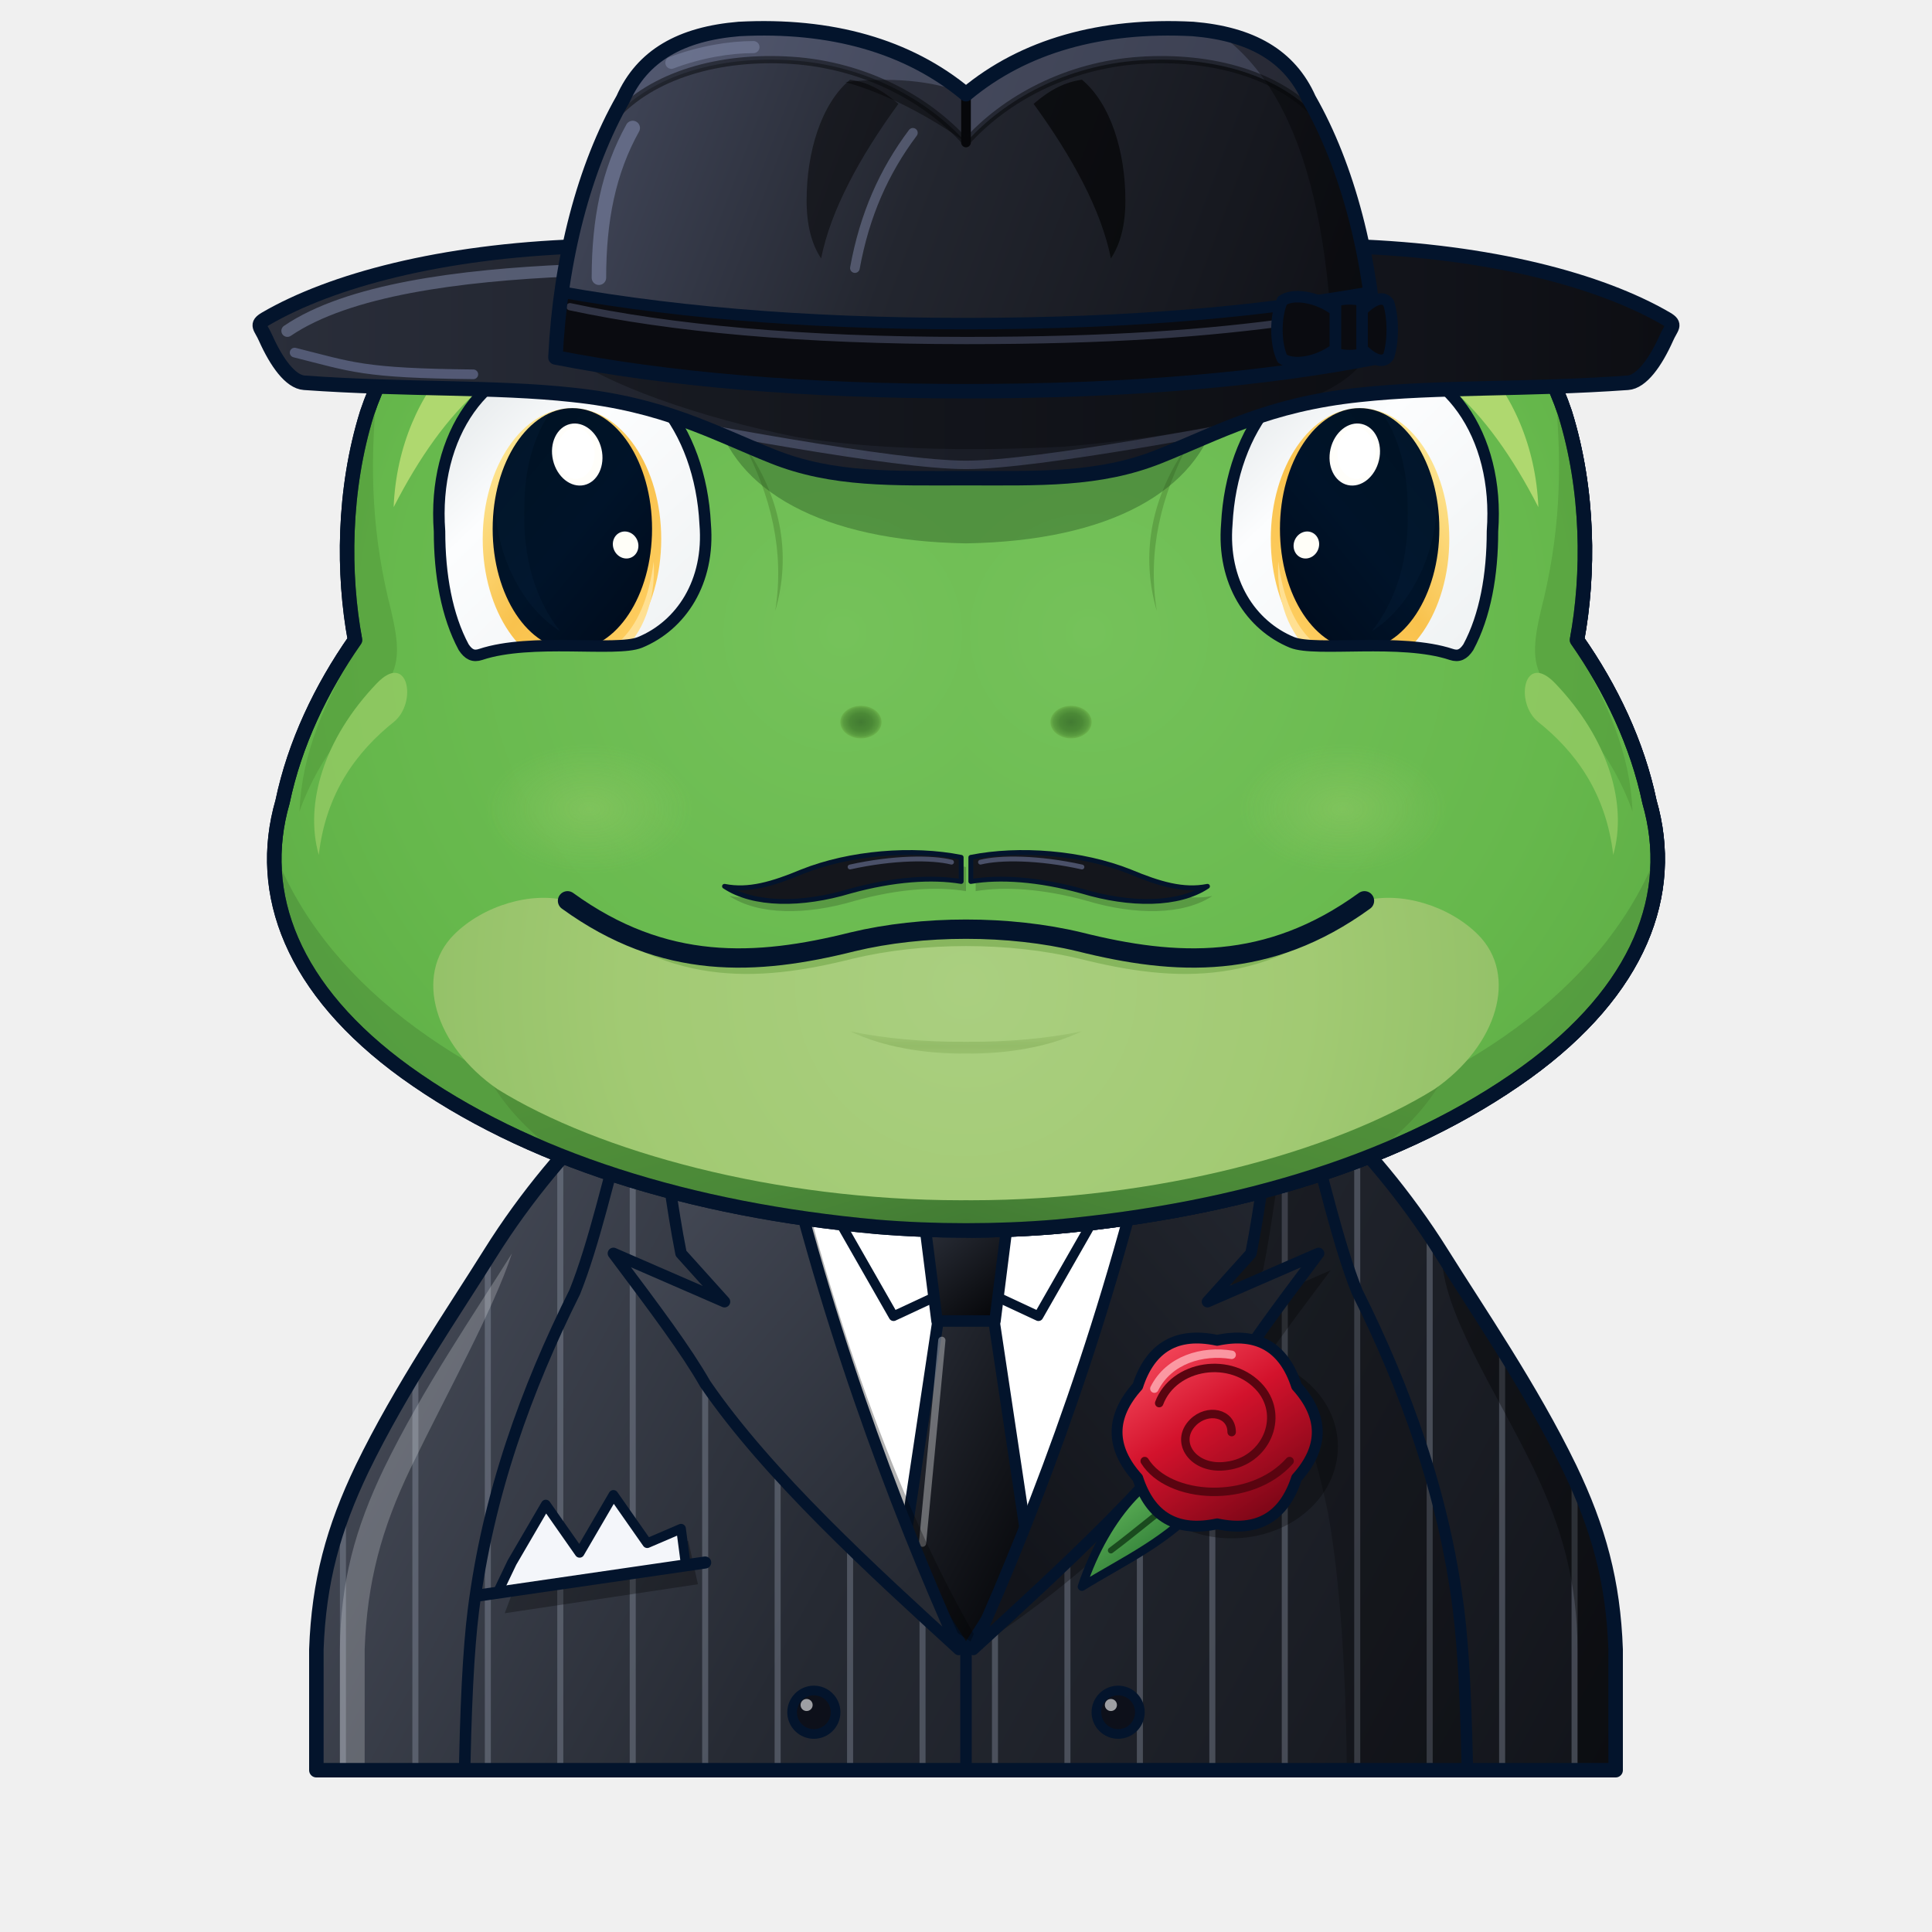
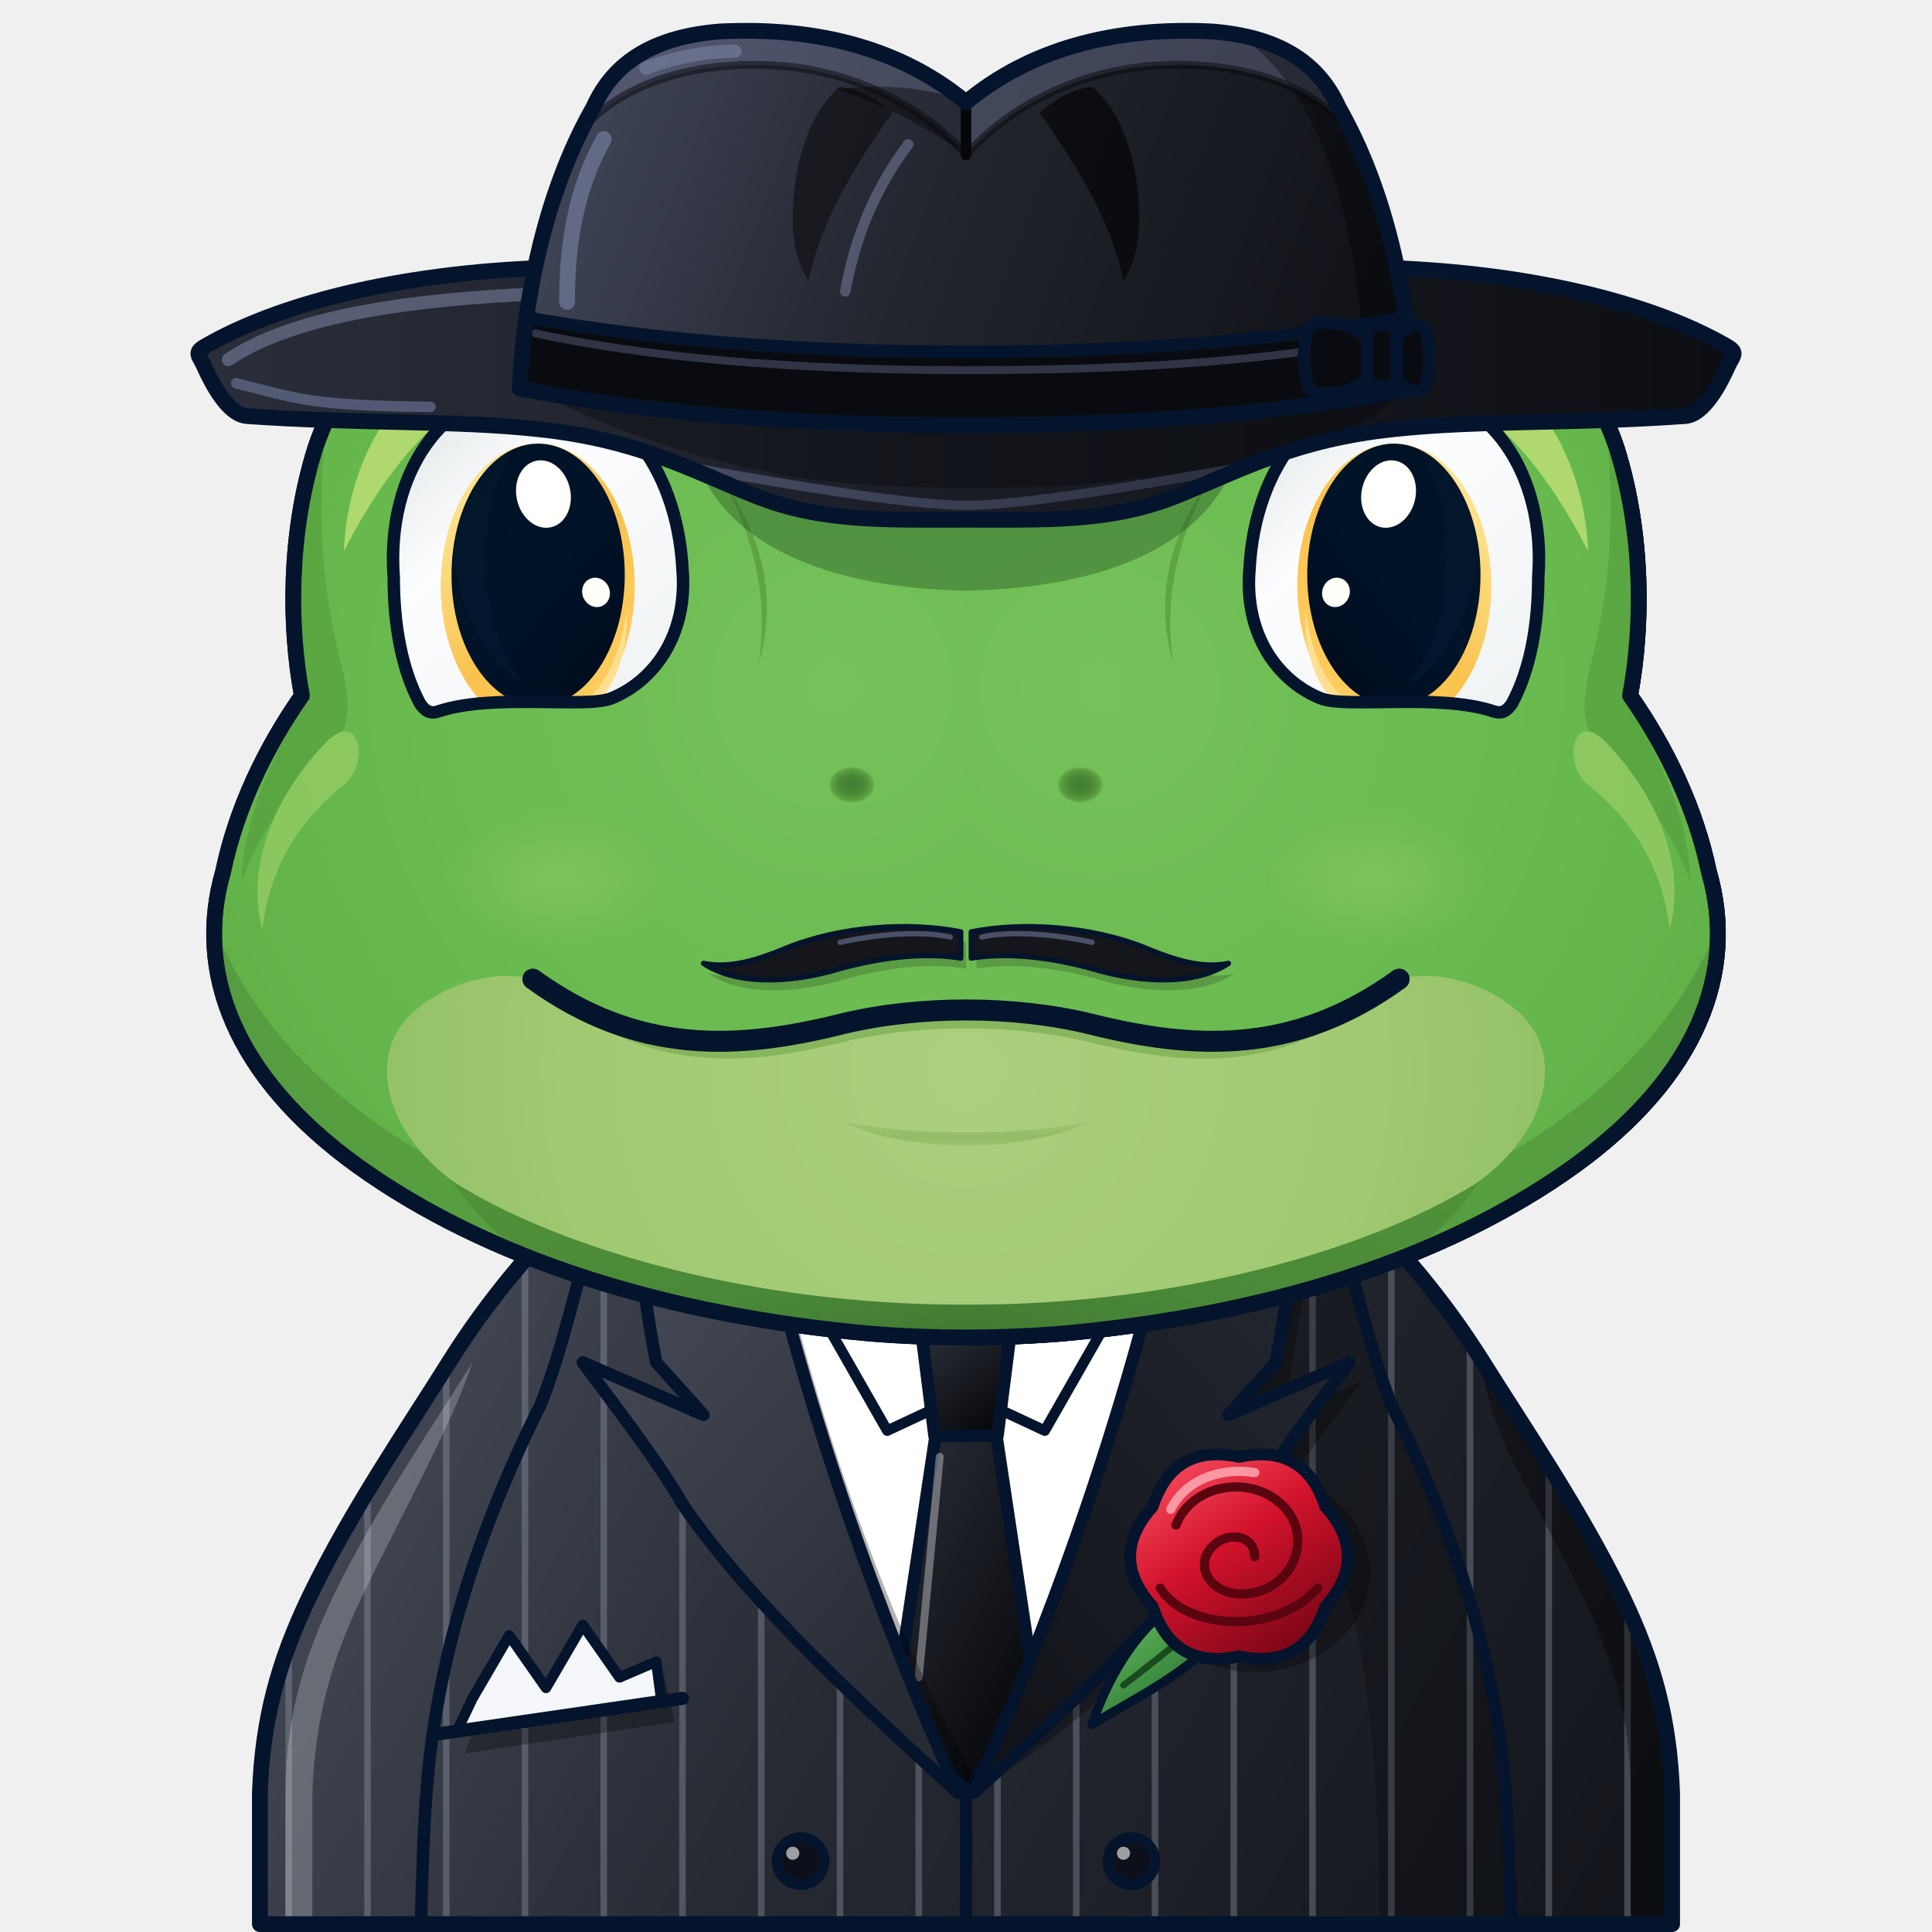
- <svg xmlns="http://www.w3.org/2000/svg" width="1000" height="1000" viewBox="100 17 800 800" role="img" aria-labelledby="icon-title icon-desc">
+ <svg xmlns="http://www.w3.org/2000/svg" width="1000" height="1000" viewBox="132 17 736 736" role="img" aria-labelledby="icon-title icon-desc">
  <defs>
    <linearGradient id="pupil" x1="0" y1="0" x2=".8" y2="1">
      <stop offset="0" stop-color="#001222" />
      <stop offset=".57" stop-color="#001329" />
      <stop offset="1" stop-color="#000c1d" />
    </linearGradient>
    <linearGradient id="edge-shade" x1="0" y1="0" x2=".8" y2="1">
      <stop offset="0" stop-color="#5c9f3d" />
      <stop offset=".63" stop-color="#488436" />
      <stop offset="1" stop-color="#2e5b28" />
    </linearGradient>
    <linearGradient id="eye-rim" x1="0" y1="0" x2=".85" y2="1">
      <stop offset="0" stop-color="#fff0a8" />
      <stop offset=".56" stop-color="#f9c24d" />
      <stop offset="1" stop-color="#ffcf62" />
    </linearGradient>
    <linearGradient id="eye-sclera" x1="0" y1="0" x2=".85" y2="1">
      <stop offset="0" stop-color="#dde2e4" />
      <stop offset=".4" stop-color="#fcfdfe" />
      <stop offset="1" stop-color="#f0f3f4" />
    </linearGradient>
    <linearGradient id="lip-shadow" x1="489" y1="442" x2="489" y2="458" gradientUnits="userSpaceOnUse">
      <stop stop-color="#729d47" stop-opacity=".1" />
      <stop offset=".5" stop-color="#729d47" stop-opacity=".38" />
      <stop offset="1" stop-color="#729d47" stop-opacity=".15" />
    </linearGradient>
    <linearGradient id="cloth" x1="250" y1="480" x2="760" y2="760" gradientUnits="userSpaceOnUse">
      <stop offset="0" stop-color="#4a4f5c" />
      <stop offset=".45" stop-color="#262a33" />
      <stop offset="1" stop-color="#12141a" />
    </linearGradient>
    <linearGradient id="lapel" x1="0" y1="0" x2=".7" y2="1">
      <stop offset="0" stop-color="#4a4f5c" />
      <stop offset="1" stop-color="#262a33" />
    </linearGradient>
    <linearGradient id="lapel-r" x1="0" y1="0" x2=".7" y2="1">
      <stop offset="0" stop-color="#262a33" />
      <stop offset="1" stop-color="#12141a" />
    </linearGradient>
    <linearGradient id="tie" x1="0" y1="0" x2=".7" y2="1">
      <stop offset="0" stop-color="#2a2e38" />
      <stop offset="1" stop-color="#07080b" />
    </linearGradient>
    <linearGradient id="ff-rose" x1="0" y1="0" x2=".7" y2="1">
      <stop offset="0" stop-color="#ff5a6a" />
      <stop offset=".5" stop-color="#d3122c" />
      <stop offset="1" stop-color="#7a0616" />
    </linearGradient>
    <linearGradient id="ff-leaf" x1="0" y1="0" x2=".7" y2="1">
      <stop offset="0" stop-color="#7ad06a" />
      <stop offset="1" stop-color="#1f6b2c" />
    </linearGradient>
    <linearGradient id="ff-felt" x1="300" y1="28" x2="700" y2="179" gradientUnits="userSpaceOnUse">
      <stop offset="0" stop-color="#4c5268" />
      <stop offset=".45" stop-color="#23262f" />
      <stop offset="1" stop-color="#0b0c11" />
    </linearGradient>
    <linearGradient id="ff-lip" x1="346" y1="0" x2="654" y2="0" gradientUnits="userSpaceOnUse">
      <stop offset="0" stop-color="#5a6280" stop-opacity=".7" />
      <stop offset="1" stop-color="#5a6280" stop-opacity=".25" />
    </linearGradient>
    <linearGradient id="ff-brim" x1="210" y1="0" x2="790" y2="0" gradientUnits="userSpaceOnUse">
      <stop offset="0" stop-color="#2a2e3a" />
      <stop offset=".5" stop-color="#1a1d26" />
      <stop offset="1" stop-color="#0d0e13" />
    </linearGradient>
    <radialGradient id="skin" cx="449" cy="279" r="470" gradientUnits="userSpaceOnUse">
      <stop offset="0" stop-color="#75c25a" />
      <stop offset=".42" stop-color="#66b84c" />
      <stop offset=".74" stop-color="#59a641" />
      <stop offset="1" stop-color="#43832e" />
    </radialGradient>
    <radialGradient id="nose-dimple">
      <stop stop-color="#427b32" />
      <stop offset=".55" stop-color="#4b8936" />
      <stop offset=".85" stop-color="#5a9c40" />
      <stop offset="1" stop-color="#6bb24b" />
    </radialGradient>
    <radialGradient id="cheek-light">
      <stop stop-color="#a2d16f" stop-opacity=".45" />
      <stop offset=".5" stop-color="#a2d16f" stop-opacity=".22" />
      <stop offset="1" stop-color="#a2d16f" stop-opacity="0" />
    </radialGradient>
    <radialGradient id="muzzle" cx="500" cy="425" r="283" gradientUnits="userSpaceOnUse">
      <stop stop-color="#aacf80" />
      <stop offset=".5" stop-color="#a2ca73" />
      <stop offset="1" stop-color="#8abb61" />
    </radialGradient>
    <clipPath id="head-clip">
      <path d="M 247 282 C 242 255 242 220 252 188 C 268 140 309 117 350 126 C 389 133 409 162 422 194 C 473 179 527 179 578 194 C 591 162 611 133 650 126 C 691 117 732 140 748 188 C 758 220 758 255 753 282 C 767 302 778 325 783 349 C 794 387 779 427 732 461 C 682 497 614 518 537 525 C 513 527 487 527 463 525 C 386 518 318 497 268 461 C 221 427 206 387 217 349 C 222 325 233 302 247 282 Z" />
    </clipPath>
    <clipPath id="body-clip">
      <path d="M 352 476 C 336 491 318 512 303 536 C 288 560 266 592 250 625 C 238 650 232 672 231 700 L 231 750 L 769 750 L 769 700 C 768 672 762 650 750 625 C 734 592 712 560 697 536 C 682 512 664 491 648 476 Z" />
    </clipPath>
    <clipPath id="mirror-half">
      <rect x="-4500" y="-5000" width="5000" height="10000" />
    </clipPath>
    <clipPath id="ff-brim-clip">
      <path d="M 210 157 C 214.48 167 220.24 175.09 226 175.5 C 268 178.5 305 177 337 180.5 C 375 184.5 395 196 420 206 C 445 216 470 215 500 215 C 530 215 555 216 580 206 C 605 196 625 184.5 663 180.5 C 695 177 732 178.5 774 175.5 C 779.76 175.09 785.52 167 790 157 C 792 152.4 794.3 151.5 790 149 C 762.7 133.1 717.2 121 660 119 C 600 117 560 113 500 113 C 440 113 400 117 340 119 C 282.8 121 237.3 133.1 210 149 C 205.7 151.5 208 152.4 210 157 Z" />
    </clipPath>
    <clipPath id="ff-crown-clip">
      <path d="M 500 179 C 432 179 376 174 330 165 C 332 124 342 86 358 58 C 366 40 382 31 406 29 C 444 27 476 36 500 56 C 524 36 556 27 594 29 C 618 31 634 40 642 58 C 658 86 668 124 670 165 C 624 174 568 179 500 179 Z" />
    </clipPath>
  </defs>
  <g stroke="#03142c" stroke-linecap="round" stroke-linejoin="round" stroke-width="6">
    <g id="body">
      <g id="outfit-body" clip-path="url(#body-clip)">
        <rect x="200" y="440" width="600" height="360" fill="url(#cloth)" stroke="none" />
        <g opacity=".35" stroke="#9aa3b4" stroke-width="2.5">
          <path d="M 242 440 L 242 800" />
          <path d="M 272 440 L 272 800" />
          <path d="M 302 440 L 302 800" />
          <path d="M 332 440 L 332 800" />
          <path d="M 362 440 L 362 800" />
          <path d="M 392 440 L 392 800" />
          <path d="M 422 440 L 422 800" />
          <path d="M 452 440 L 452 800" />
          <path d="M 482 440 L 482 800" />
          <path d="M 512 440 L 512 800" />
          <path d="M 542 440 L 542 800" />
          <path d="M 572 440 L 572 800" />
          <path d="M 602 440 L 602 800" />
          <path d="M 632 440 L 632 800" />
          <path d="M 662 440 L 662 800" />
          <path d="M 692 440 L 692 800" />
          <path d="M 722 440 L 722 800" />
          <path d="M 752 440 L 752 800" />
        </g>
        <g stroke="none">
          <path d="M 312 536 C 297 560 275 592 259 625 C 247 650 241 672 240.75 700 L 240.75 900 L 251 900 L 251 700 C 252 672 258 650 270 625 C 286 592 304 560 312 536 Z" opacity=".22" fill="#fff" />
          <path d="M 697 536 C 724 560 746 592 762 625 C 774 650 780 672 781 700 L 781 900 L 753.25 900 L 753.25 700 C 753 672 747 650 735 625 C 719 592 697 560 697 536 Z" opacity=".35" fill="#000" />
          <path d="M 640 476 C 648 505 654 532 662 552 C 682 592 698 636 704 684 C 708 716 709 780 707 900 L 652 900 C 660 800 660 700 650 644 C 642 604 630 580 612 562 L 600 476 Z" opacity=".22" fill="#000" />
        </g>
        <path d="M 360 476 C 352 505 346 532 338 552 C 318 592 302 636 296 684 C 292 716 291 780 293 900" fill="none" stroke-width="4.75" />
        <path d="M 360 476 C 352 505 346 532 338 552 C 318 592 302 636 296 684 C 292 716 291 780 293 900" transform="matrix(-1 0 0 1 1000 0)" fill="none" stroke-width="4.75" />
        <path d="M 420 470 C 440 560 470 640 497 700 L 503 700 C 530 640 560 560 580 470 Z" fill="#fff" stroke="none" />
        <path d="M 470 512 L 500 548 L 470 562 L 446 520 Z" fill="#fff" stroke-width="4" />
        <path d="M 470 512 L 500 548 L 470 562 L 446 520 Z" transform="matrix(-1 0 0 1 1000 0)" fill="#fff" stroke-width="4" />
        <path d="M 489 560 L 511 560 L 526 660 L 500 701 L 474 660 Z" fill="url(#tie)" stroke-width="4.75" />
        <path d="M 483.2 526 L 516.8 526 L 512 564 L 488 564 Z" fill="url(#tie)" stroke-width="4.75" />
        <path d="M 490 572 L 482 656" opacity=".35" fill="none" stroke="#fff" stroke-width="3" />
        <path d="M 420 470 C 440 560 470 640 502 693 C 462 668 418 628 392 590 C 384 576 372 560 354 536 L 400 556 L 382 536 C 378 516 376 496 372 476 Z" transform="translate(5 7)" opacity=".3" fill="#000" stroke="none" />
        <path d="M 420 470 C 440 560 470 640 502 693 C 462 668 418 628 392 590 C 384 576 372 560 354 536 L 400 556 L 382 536 C 378 516 376 496 372 476 Z" transform="matrix(-1 0 0 1 1000 0) translate(-5 7)" opacity=".3" fill="#000" stroke="none" />
        <path d="M 420 470 C 440 560 470 640 497 700 C 462 668 418 628 392 590 C 384 576 372 560 354 536 L 400 556 L 382 536 C 378 516 376 496 372 476 Z" fill="url(#lapel)" stroke-width="4.75" />
        <path d="M 420 470 C 440 560 470 640 497 700 C 462 668 418 628 392 590 C 384 576 372 560 354 536 L 400 556 L 382 536 C 378 516 376 496 372 476 Z" transform="matrix(-1 0 0 1 1000 0)" fill="url(#lapel-r)" stroke-width="4.75" />
        <path d="M 500 700 L 500 800" fill="none" stroke-width="4.75" />
        <circle cx="437" cy="726" r="9" fill="#0d101a" stroke-width="4" />
        <circle cx="434" cy="723" r="2.5" opacity=".6" fill="#fff" stroke="none" />
        <circle cx="563" cy="726" r="9" fill="#0d101a" stroke-width="4" />
        <circle cx="560" cy="723" r="2.5" opacity=".6" fill="#fff" stroke="none" />
        <path d="M 312 664 L 382 650 L 386 668 L 306 680 Z" transform="translate(3 5)" opacity=".3" fill="#000" stroke="none" />
        <path d="M 312 664 L 326 640 L 340 660 L 354 636 L 368 656 L 382 650 L 384 665.17 L 306 676.54 Z" fill="#f4f6fa" stroke-width="4" />
        <path d="M 298.5 677.6 L 392 664" fill="none" stroke-width="5" />
        <g id="rose" transform="translate(604 608)">
          <ellipse cx="6" cy="8" rx="44" ry="38" opacity=".3" fill="#000" stroke="none" />
          <path d="M -6 14 C -26 14 -46 36 -56 66 C -40 56 -18 46 -6 30 Z" fill="url(#ff-leaf)" stroke-width="3.5" />
          <path d="M -10 25 C -22 33 -32 42 -44 51" fill="none" stroke="#1a4a1e" stroke-width="2.5" />
          <path d="M 0.0 -36.0 Q 25.0 -41.3 32.9 -17.0 Q 50.0 2.0 32.9 21.0 Q 25.0 45.3 0.0 40.0 Q -25.0 45.3 -32.9 21.0 Q -50.0 2.0 -32.9 -17.0 Q -25.0 -41.3 -0.0 -36.0 Z" fill="url(#ff-rose)" stroke-width="4.5" />
          <path d="M -24 -10 C -18 -26 6 -30 18 -16 C 28 -4 20 14 4 16 C -10 18 -18 6 -10 -2 C -4 -8 6 -6 6 2" fill="none" stroke="#5a0410" stroke-width="3.5" />
          <path d="M -30 14 C -20 30 14 32 30 14" fill="none" stroke="#5a0410" stroke-width="3.5" />
          <path d="M -26 -16 C -20 -28 -6 -32 6 -30" opacity=".8" fill="none" stroke="#ffb0b8" stroke-width="3.5" />
        </g>
      </g>
      <path d="M 352 476 C 336 491 318 512 303 536 C 288 560 266 592 250 625 C 238 650 232 672 231 700 L 231 750 L 769 750 L 769 700 C 768 672 762 650 750 625 C 734 592 712 560 697 536 C 682 512 664 491 648 476 Z" fill="none" />
    </g>
    <g id="head">
      <path d="M 247 282 C 242 255 242 220 252 188 C 268 140 309 117 350 126 C 389 133 409 162 422 194 C 473 179 527 179 578 194 C 591 162 611 133 650 126 C 691 117 732 140 748 188 C 758 220 758 255 753 282 C 767 302 778 325 783 349 C 794 387 779 427 732 461 C 682 497 614 518 537 525 C 513 527 487 527 463 525 C 386 518 318 497 268 461 C 221 427 206 387 217 349 C 222 325 233 302 247 282 Z" fill="url(#skin)" stroke="#03142c" />
      <g stroke="none" clip-path="url(#head-clip)">
        <path d="M 208 352 C 222 410 272 453 341 479 C 465 526 640.56 500.65 724.56 444.65 C 765.56 417.32 781.5 396.96 791.5 350.96 C 798.5 416.96 777.88 459.33 717.88 489.33 C 627.88 538.33 458 562 328 515 C 245 485 195 433 196 386 Z" opacity=".45" fill="#488436" />
        <path d="M 263 227 C 265 177 302 139 343 146 C 373 149 394 169 405 193 C 384 172 364 164 342 163 C 311 159 284 186 263 227 Z" fill="#afd86f" />
        <path d="M 408 201 C 423 222 428 246 421 270 C 425 245 419 222 408 201 Z" opacity=".55" fill="#518d37" stroke="none" />
        <path d="M 255 183 C 239 220 245 260 250 281 C 234 308 225 329 224 353 C 233 328 247 315 260 300 C 266 292 265 283 262 270 C 254 239 253 211 256 180 Z" opacity=".5" fill="#4f9637" stroke="none" />
        <path d="M 256 300 C 234 323 226 350 232 371 C 235 345 248 328 263 316 C 273 308 269 286.4 256 300 Z" fill="url(#skin)" />
        <path d="M 256 300 C 234 323 226 350 232 371 C 235 345 248 328 263 316 C 273 308 269 286.4 256 300 Z" opacity=".65" fill="#a0cf6a" />
        <path d="M 791.5 350.96 C 781.5 396.96 765.56 417.32 724.56 444.65 C 640.56 500.65 465 526 341 479 C 326.81 473.65 313.43 467.59 301 460.83 C 325 508 399 531 463 537 C 536 544 614.08 524.37 680.08 501.37 C 746.08 480.37 784.23 446.56 794.23 403.56 Z" opacity=".86" fill="url(#edge-shade)" stroke="none" />
        <path d="M 335 390 C 375 419 413 417 453 407 C 482 400 518 400 547 407 C 587 417 625 419 665 390 C 680 386 700 392 712 404 C 728.8 420.8 720 450 692 467 C 651 493 575 514 498 514 C 421 514 348 494 306 468 C 280 450 271.2 420.8 288 404 C 300 392 320 386 335 390 Z" fill="url(#muzzle)" />
        <path d="M 335 390 C 375 419 413 417 453 407 C 482 400 518 400 547 407 C 587 417 625 419 665 390 C 625 426 587 424 547 414 C 518 407 482 407 453 414 C 413 424 375 426 335 390 Z" opacity=".6" fill="#72a749" />
        <ellipse cx="344" cy="352" rx="43" ry="27" opacity=".8" fill="url(#cheek-light)" />
        <path d="M 452 444 C 480 450 519 450 548 443 C 522 456 479 457 452 444 Z" fill="url(#lip-shadow)" />
      </g>
      <g transform="matrix(-1 0 0 1 1000 0)">
        <g clip-path="url(#mirror-half)">
          <path d="M 247 282 C 242 255 242 220 252 188 C 268 140 309 117 350 126 C 389 133 409 162 422 194 C 473 179 527 179 578 194 C 591 162 611 133 650 126 C 691 117 732 140 748 188 C 758 220 758 255 753 282 C 767 302 778 325 783 349 C 794 387 779 427 732 461 C 682 497 614 518 537 525 C 513 527 487 527 463 525 C 386 518 318 497 268 461 C 221 427 206 387 217 349 C 222 325 233 302 247 282 Z" fill="url(#skin)" stroke="#03142c" />
          <g stroke="none" clip-path="url(#head-clip)">
            <path d="M 208 352 C 222 410 272 453 341 479 C 465 526 640.56 500.65 724.56 444.65 C 765.56 417.32 781.5 396.96 791.5 350.96 C 798.5 416.96 777.88 459.33 717.88 489.33 C 627.88 538.33 458 562 328 515 C 245 485 195 433 196 386 Z" opacity=".45" fill="#488436" />
            <path d="M 263 227 C 265 177 302 139 343 146 C 373 149 394 169 405 193 C 384 172 364 164 342 163 C 311 159 284 186 263 227 Z" fill="#afd86f" />
            <path d="M 408 201 C 423 222 428 246 421 270 C 425 245 419 222 408 201 Z" opacity=".55" fill="#518d37" stroke="none" />
            <path d="M 255 183 C 239 220 245 260 250 281 C 234 308 225 329 224 353 C 233 328 247 315 260 300 C 266 292 265 283 262 270 C 254 239 253 211 256 180 Z" opacity=".5" fill="#4f9637" stroke="none" />
            <path d="M 256 300 C 234 323 226 350 232 371 C 235 345 248 328 263 316 C 273 308 269 286.4 256 300 Z" fill="url(#skin)" />
            <path d="M 256 300 C 234 323 226 350 232 371 C 235 345 248 328 263 316 C 273 308 269 286.4 256 300 Z" opacity=".65" fill="#a0cf6a" />
            <path d="M 791.5 350.96 C 781.5 396.96 765.56 417.32 724.56 444.65 C 640.56 500.65 465 526 341 479 C 326.81 473.65 313.43 467.59 301 460.83 C 325 508 399 531 463 537 C 536 544 614.08 524.37 680.08 501.37 C 746.08 480.37 784.23 446.56 794.23 403.56 Z" opacity=".86" fill="url(#edge-shade)" stroke="none" />
            <path d="M 335 390 C 375 419 413 417 453 407 C 482 400 518 400 547 407 C 587 417 625 419 665 390 C 680 386 700 392 712 404 C 728.8 420.8 720 450 692 467 C 651 493 575 514 498 514 C 421 514 348 494 306 468 C 280 450 271.2 420.8 288 404 C 300 392 320 386 335 390 Z" fill="url(#muzzle)" />
            <path d="M 335 390 C 375 419 413 417 453 407 C 482 400 518 400 547 407 C 587 417 625 419 665 390 C 625 426 587 424 547 414 C 518 407 482 407 453 414 C 413 424 375 426 335 390 Z" opacity=".6" fill="#72a749" />
            <ellipse cx="344" cy="352" rx="43" ry="27" opacity=".8" fill="url(#cheek-light)" />
            <path d="M 452 444 C 480 450 519 450 548 443 C 522 456 479 457 452 444 Z" fill="url(#lip-shadow)" />
          </g>
        </g>
      </g>
      <g id="eyes">
        <g id="left-eye">
          <clipPath id="left-eye-aperture">
            <path d="M 282 237 C 279 197 301 166 333 165 C 366 164 390 194 392 234 C 394 258 382 276 365 283 C 355 287 320 281 299 288 C 296 289 294 288 292 285 C 285 272 282 255 282 237 Z" />
          </clipPath>
          <path d="M 282 237 C 279 197 301 166 333 165 C 366 164 390 194 392 234 C 394 258 382 276 365 283 C 355 287 320 281 299 288 C 296 289 294 288 292 285 C 285 272 282 255 282 237 Z" fill="url(#eye-sclera)" stroke="none" />
          <g stroke="none" clip-path="url(#left-eye-aperture)">
            <ellipse cx="336.84" cy="240.2" rx="36.96" ry="54.2" fill="url(#eye-rim)" />
            <path d="M 304 236 A 33 50 0 1 0 370 236 A 33 50 0 1 0 304 236 Z" fill="url(#pupil)" />
            <path d="M 310.68 207.77 C 314.37 198.15 320.84 190.93 327.3 188.52 C 320.84 198.15 317.14 211.78 317.14 226.22 C 316.22 247.88 321.76 265.53 331.92 278.36 C 318.07 269.54 308.83 252.69 306.06 235.85 C 304.22 226.22 305.14 216.6 310.68 207.77 Z" opacity=".25" fill="#092440" />
            <path d="M 370.69 249.48 C 371.62 265.53 366.08 279.97 356.84 287.18 C 345.76 295.21 333.76 290.39 325.45 283.98 C 336.53 290.39 347.61 289.59 355.92 283.17 C 364.23 275.96 368.85 263.92 370.69 249.48 Z" fill="#ffe092" />
            <ellipse cx="339.02" cy="205.21" rx="10.3" ry="12.97" transform="rotate(-13 339.02 205.21)" fill="#fffefa" />
            <ellipse cx="338.38" cy="204.73" rx="7.85" ry="10.59" fill="#fff" />
            <ellipse cx="359.06" cy="242.67" rx="5.21" ry="5.67" transform="rotate(-24.75 359.06 242.67)" fill="#fffef8" />
          </g>
          <path d="M 282 237 C 279 197 301 166 333 165 C 366 164 390 194 392 234 C 394 258 382 276 365 283 C 355 287 320 281 299 288 C 296 289 294 288 292 285 C 285 272 282 255 282 237 Z" fill="none" stroke="#03142c" stroke-width="4.75" />
        </g>
        <g id="right-eye">
          <clipPath id="right-eye-aperture">
            <path d="M 718 237 C 721 197 699 166 667 165 C 634 164 610 194 608 234 C 606 258 618 276 635 283 C 645 287 680 281 701 288 C 704 289 706 288 708 285 C 715 272 718 255 718 237 Z" />
          </clipPath>
          <path d="M 718 237 C 721 197 699 166 667 165 C 634 164 610 194 608 234 C 606 258 618 276 635 283 C 645 287 680 281 701 288 C 704 289 706 288 708 285 C 715 272 718 255 718 237 Z" fill="url(#eye-sclera)" stroke="none" />
          <g stroke="none" clip-path="url(#right-eye-aperture)">
            <ellipse cx="662.84" cy="240.2" rx="36.96" ry="54.2" fill="url(#eye-rim)" transform="matrix(-1 0 0 1 1326 0)" />
            <path d="M 630 236 A 33 50 0 1 0 696 236 A 33 50 0 1 0 630 236 Z" fill="url(#pupil)" transform="matrix(-1 0 0 1 1326 0)" />
            <path d="M 636.68 207.77 C 640.37 198.15 646.84 190.93 653.3 188.52 C 646.84 198.15 643.14 211.78 643.14 226.22 C 642.22 247.88 647.76 265.53 657.92 278.36 C 644.07 269.54 634.83 252.69 632.06 235.85 C 630.22 226.22 631.14 216.6 636.68 207.77 Z" opacity=".25" fill="#092440" transform="matrix(-1 0 0 1 1326 0)" />
            <path d="M 696.69 249.48 C 697.62 265.53 692.08 279.97 682.84 287.18 C 671.76 295.21 659.76 290.39 651.45 283.98 C 662.53 290.39 673.61 289.59 681.92 283.17 C 690.23 275.96 694.85 263.92 696.69 249.48 Z" fill="#ffe092" transform="matrix(-1 0 0 1 1326 0)" />
            <ellipse cx="665.02" cy="205.21" rx="10.3" ry="12.97" transform="matrix(-1 0 0 1 1326 0) rotate(-13 665.02 205.21)" fill="#fffefa" />
            <ellipse cx="664.38" cy="204.73" rx="7.85" ry="10.59" fill="#fff" transform="matrix(-1 0 0 1 1326 0)" />
            <ellipse cx="685.06" cy="242.67" rx="5.21" ry="5.67" transform="matrix(-1 0 0 1 1326 0) rotate(-24.75 685.06 242.67)" fill="#fffef8" />
          </g>
          <path d="M 718 237 C 721 197 699 166 667 165 C 634 164 610 194 608 234 C 606 258 618 276 635 283 C 645 287 680 281 701 288 C 704 289 706 288 708 285 C 715 272 718 255 718 237 Z" fill="none" stroke="#03142c" stroke-width="4.75" />
        </g>
      </g>
      <g id="expression" fill="none">
        <g id="nose" fill="url(#nose-dimple)" stroke="none">
          <path d="M 447.95 316 A 8.55 6.75 0 1 0 465.05 316 A 8.55 6.75 0 1 0 447.95 316 Z" />
          <path d="M 534.95 316 A 8.55 6.75 0 1 0 552.05 316 A 8.55 6.75 0 1 0 534.95 316 Z" />
        </g>
        <path id="profile-smile" d="M 335 390 C 375 419 413 417 453 407 C 482 400 518 400 547 407 C 587 417 625 419 665 390" fill="none" stroke="#03142c" stroke-linecap="round" stroke-width="8" />
      </g>
      <g clip-path="url(#head-clip)">
        <path d="M 498 372 C 478 368 452 370 432 378 C 420 383 410 386 400 384 C 412 392 432 392 452 386 C 470 381 486 380 498 382 Z M 502 372 C 522 368 548 370 568 378 C 580 383 590 386 600 384 C 588 392 568 392 548 386 C 530 381 514 380 502 382 Z" transform="translate(2 4)" opacity=".18" fill="#000" stroke="none" />
        <path d="M 498 372 C 478 368 452 370 432 378 C 420 383 410 386 400 384 C 412 392 432 392 452 386 C 470 381 486 380 498 382 Z M 502 372 C 522 368 548 370 568 378 C 580 383 590 386 600 384 C 588 392 568 392 548 386 C 530 381 514 380 502 382 Z" fill="#14161c" stroke="#03142c" stroke-width="2" />
        <path d="M 452 376 C 470 372 486 372 494 374 M 548 376 C 530 372 514 372 506 374" fill="none" stroke="#4a5068" stroke-width="2" />
      </g>
      <path d="M 247 282 C 242 255 242 220 252 188 C 268 140 309 117 350 126 C 389 133 409 162 422 194 C 473 179 527 179 578 194 C 591 162 611 133 650 126 C 691 117 732 140 748 188 C 758 220 758 255 753 282 C 767 302 778 325 783 349 C 794 387 779 427 732 461 C 682 497 614 518 537 525 C 513 527 487 527 463 525 C 386 518 318 497 268 461 C 221 427 206 387 217 349 C 222 325 233 302 247 282 Z" fill="none" stroke="#03142c" />
    </g>
    <g clip-path="url(#head-clip)" stroke="none">
      <path d="M 396 188 C 420 206 446 217 500 217 C 554 217 580 206 604 188 C 596 220 560 241 500 242 C 440 241 404 220 396 188 Z" opacity=".38" fill="#1f4a1c" />
    </g>
    <g id="fedora">
      <path d="M 210 157 C 214.48 167 220.24 175.09 226 175.5 C 268 178.5 305 177 337 180.5 C 375 184.5 395 196 420 206 C 445 216 470 215 500 215 C 530 215 555 216 580 206 C 605 196 625 184.5 663 180.5 C 695 177 732 178.5 774 175.5 C 779.76 175.09 785.52 167 790 157 C 792 152.4 794.3 151.5 790 149 C 762.7 133.1 717.2 121 660 119 C 600 117 560 113 500 113 C 440 113 400 117 340 119 C 282.8 121 237.3 133.1 210 149 C 205.7 151.5 208 152.4 210 157 Z" fill="url(#ff-brim)" stroke="none" />
      <g stroke="none" clip-path="url(#ff-brim-clip)">
        <path d="M 219 154 C 244 137 290 131 336 129" opacity=".55" fill="none" stroke="#7d86a6" stroke-width="5" />
        <path d="M 334 163 C 380 171 430 177 500 177 C 570 177 620 171 666 163 C 660 182 610 196 540 202 C 500 204 460 203 430 198 C 390 190 350 176 334 163 Z" opacity=".3" fill="#000" />
        <path d="M 222 163 C 246 169 250 171.5 296 172" opacity=".85" fill="none" stroke="#5a6280" stroke-width="4" />
        <path d="M 346 186 C 390 194 470 209.5 500 209.5 C 530 209.5 610 194 654 186" fill="none" stroke="url(#ff-lip)" stroke-width="3.5" />
      </g>
      <path d="M 210 157 C 214.48 167 220.24 175.09 226 175.5 C 268 178.5 305 177 337 180.5 C 375 184.5 395 196 420 206 C 445 216 470 215 500 215 C 530 215 555 216 580 206 C 605 196 625 184.5 663 180.5 C 695 177 732 178.5 774 175.5 C 779.76 175.09 785.52 167 790 157 C 792 152.4 794.3 151.5 790 149 C 762.7 133.1 717.2 121 660 119 C 600 117 560 113 500 113 C 440 113 400 117 340 119 C 282.8 121 237.3 133.1 210 149 C 205.7 151.5 208 152.4 210 157 Z" fill="none" stroke-width="6" />
      <path d="M 500 179 C 432 179 376 174 330 165 C 332 124 342 86 358 58 C 366 40 382 31 406 29 C 444 27 476 36 500 56 C 524 36 556 27 594 29 C 618 31 634 40 642 58 C 658 86 668 124 670 165 C 624 174 568 179 500 179 Z" fill="url(#ff-felt)" stroke="none" />
      <g stroke="none" clip-path="url(#ff-crown-clip)">
        <path d="M 354 66 C 370 48 398 40 428 42 C 458 44 484 58 500 76 C 516 58 542 44 572 42 C 602 40 630 48 646 66 L 760 10 L 240 10 Z" opacity=".45" fill="#6a7290" />
        <path d="M 500 56 L 500 76 C 486 66 468 56 450 51 C 468 49 486 50 500 56 Z" opacity=".4" fill="#000" />
        <path d="M 452 50 C 440 60 434 80 434 100 C 434 110 436 118 440 124 C 444 104 456 82 472 60 C 465 54 459 51 452 50 Z" opacity=".45" fill="#000" />
        <path d="M 548 50 C 560 60 566 80 566 100 C 566 110 564 118 560 124 C 556 104 544 82 528 60 C 535 54 541 51 548 50 Z" opacity=".6" fill="#000" />
        <path d="M 588 22 C 626 36 650 80 652 170 L 700 170 L 700 10 L 588 10 Z" opacity=".35" fill="#000" />
        <path d="M 348 132 C 348 108 352 88 362 70" opacity=".6" fill="none" stroke="#7d86a6" stroke-width="6" />
        <path d="M 378 43 C 390 38.5 402 36.5 412 36.5" opacity=".55" fill="none" stroke="#7d86a6" stroke-width="5" />
        <path d="M 478 72 C 466 88 458 106 454 128" opacity=".5" fill="none" stroke="#7d86a6" stroke-width="4" />
        <path d="M 322 136 C 374 146 432 151 500 151 C 568 151 626 146 678 136 L 760 130 L 760 200 L 240 200 L 240 130 Z" fill="#0a0b10" />
        <path d="M 336 144 C 378 153 432 158 500 158 C 560 158 600 155 636 150" opacity=".8" fill="none" stroke="#3a3f52" stroke-width="3" />
      </g>
      <g fill="none" clip-path="url(#ff-crown-clip)">
        <path d="M 500 56 L 500 76" stroke="#06070a" stroke-width="4" />
        <path d="M 354 66 C 370 48 398 40 428 42 C 458 44 484 58 500 76 C 516 58 542 44 572 42 C 602 40 630 48 646 66" opacity=".5" stroke="#06070a" stroke-width="3" />
        <path d="M 322 136 C 374 146 432 151 500 151 C 568 151 626 146 678 136" stroke-width="4.75" />
      </g>
      <path d="M 500 179 C 432 179 376 174 330 165 C 332 124 342 86 358 58 C 366 40 382 31 406 29 C 444 27 476 36 500 56 C 524 36 556 27 594 29 C 618 31 634 40 642 58 C 658 86 668 124 670 165 C 624 174 568 179 500 179 Z" fill="none" stroke-width="6" />
      <path d="M 664 145.5 C 669 140.5 673 139.5 675 142.5 C 677 148.5 677 158.5 675 164.5 C 673 167.5 669 166.5 664 161.5 Z" fill="#0a0b10" stroke-width="4.75" />
      <path d="M 653 145.5 C 645 139.5 635 138.5 631 141.5 C 628 147.5 628 159.5 631 165.5 C 635 168.5 645 167.5 653 161.5 Z" fill="#0a0b10" stroke-width="4.75" />
      <path d="M 653 141.5 C 657 140.5 661 140.5 664 141.5 L 664 163.5 C 661 164.5 657 164.5 653 163.5 Z" fill="#0a0b10" stroke-width="4.75" />
    </g>
  </g>
</svg>
